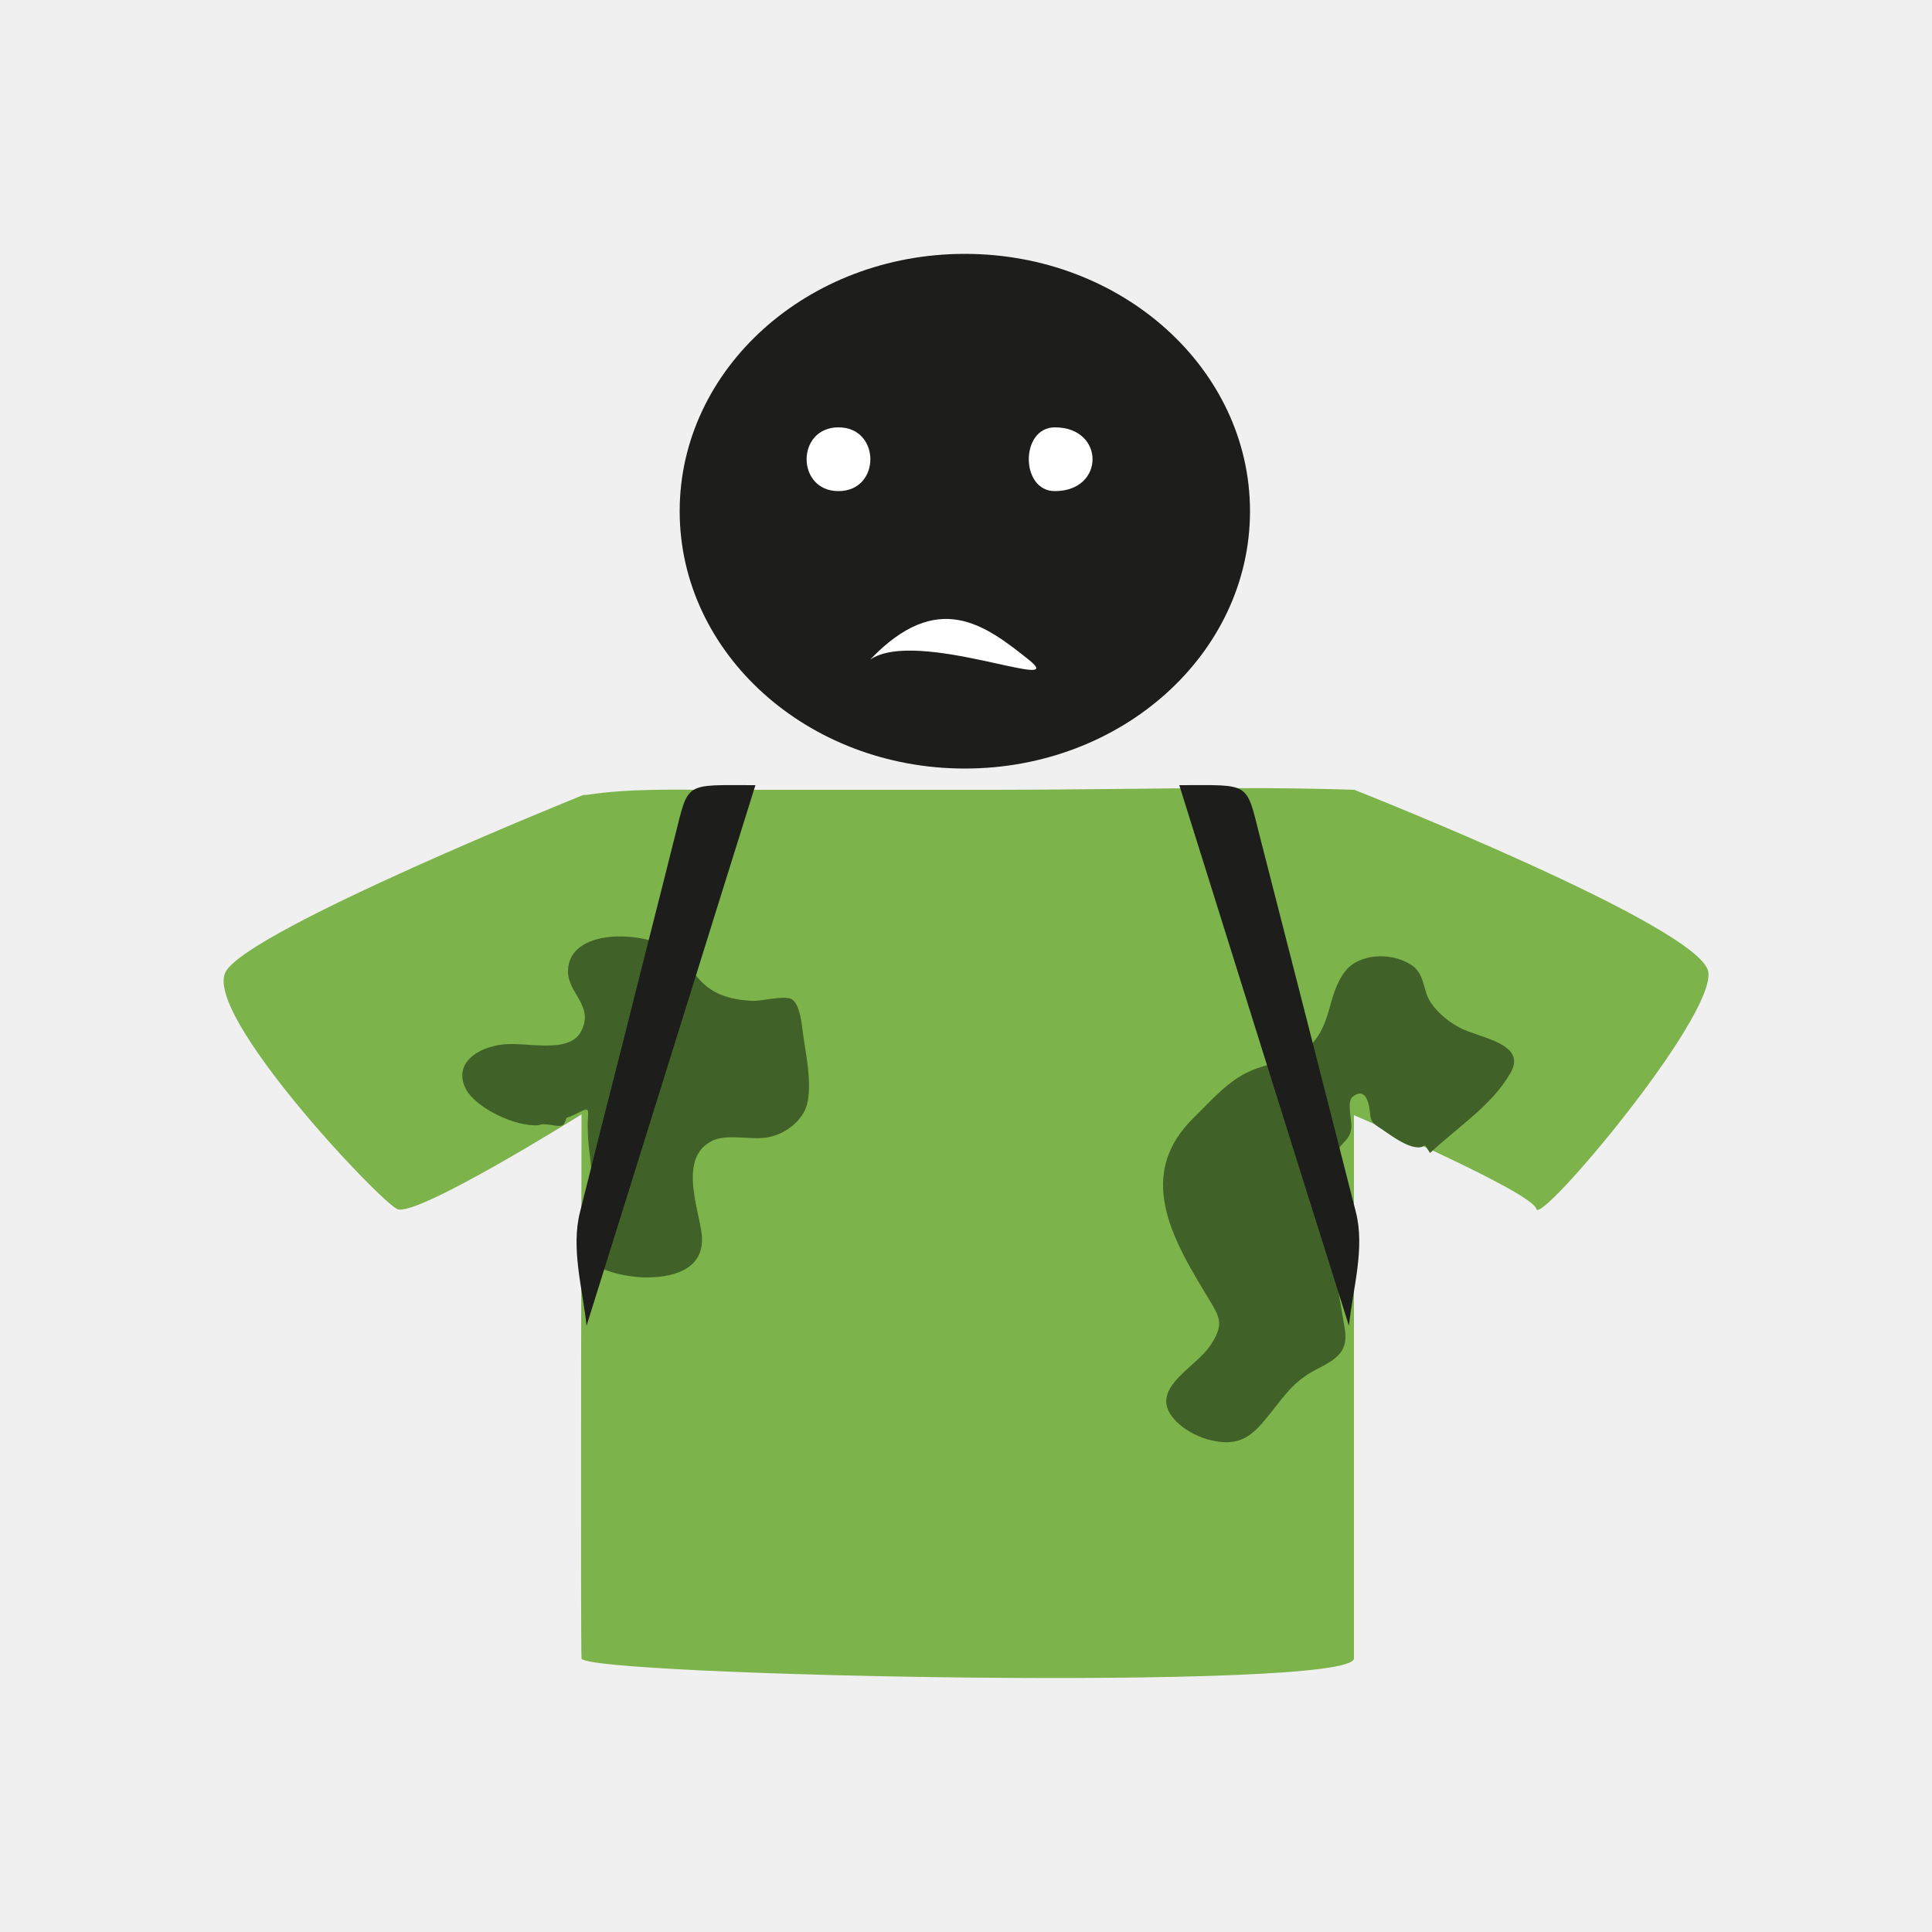
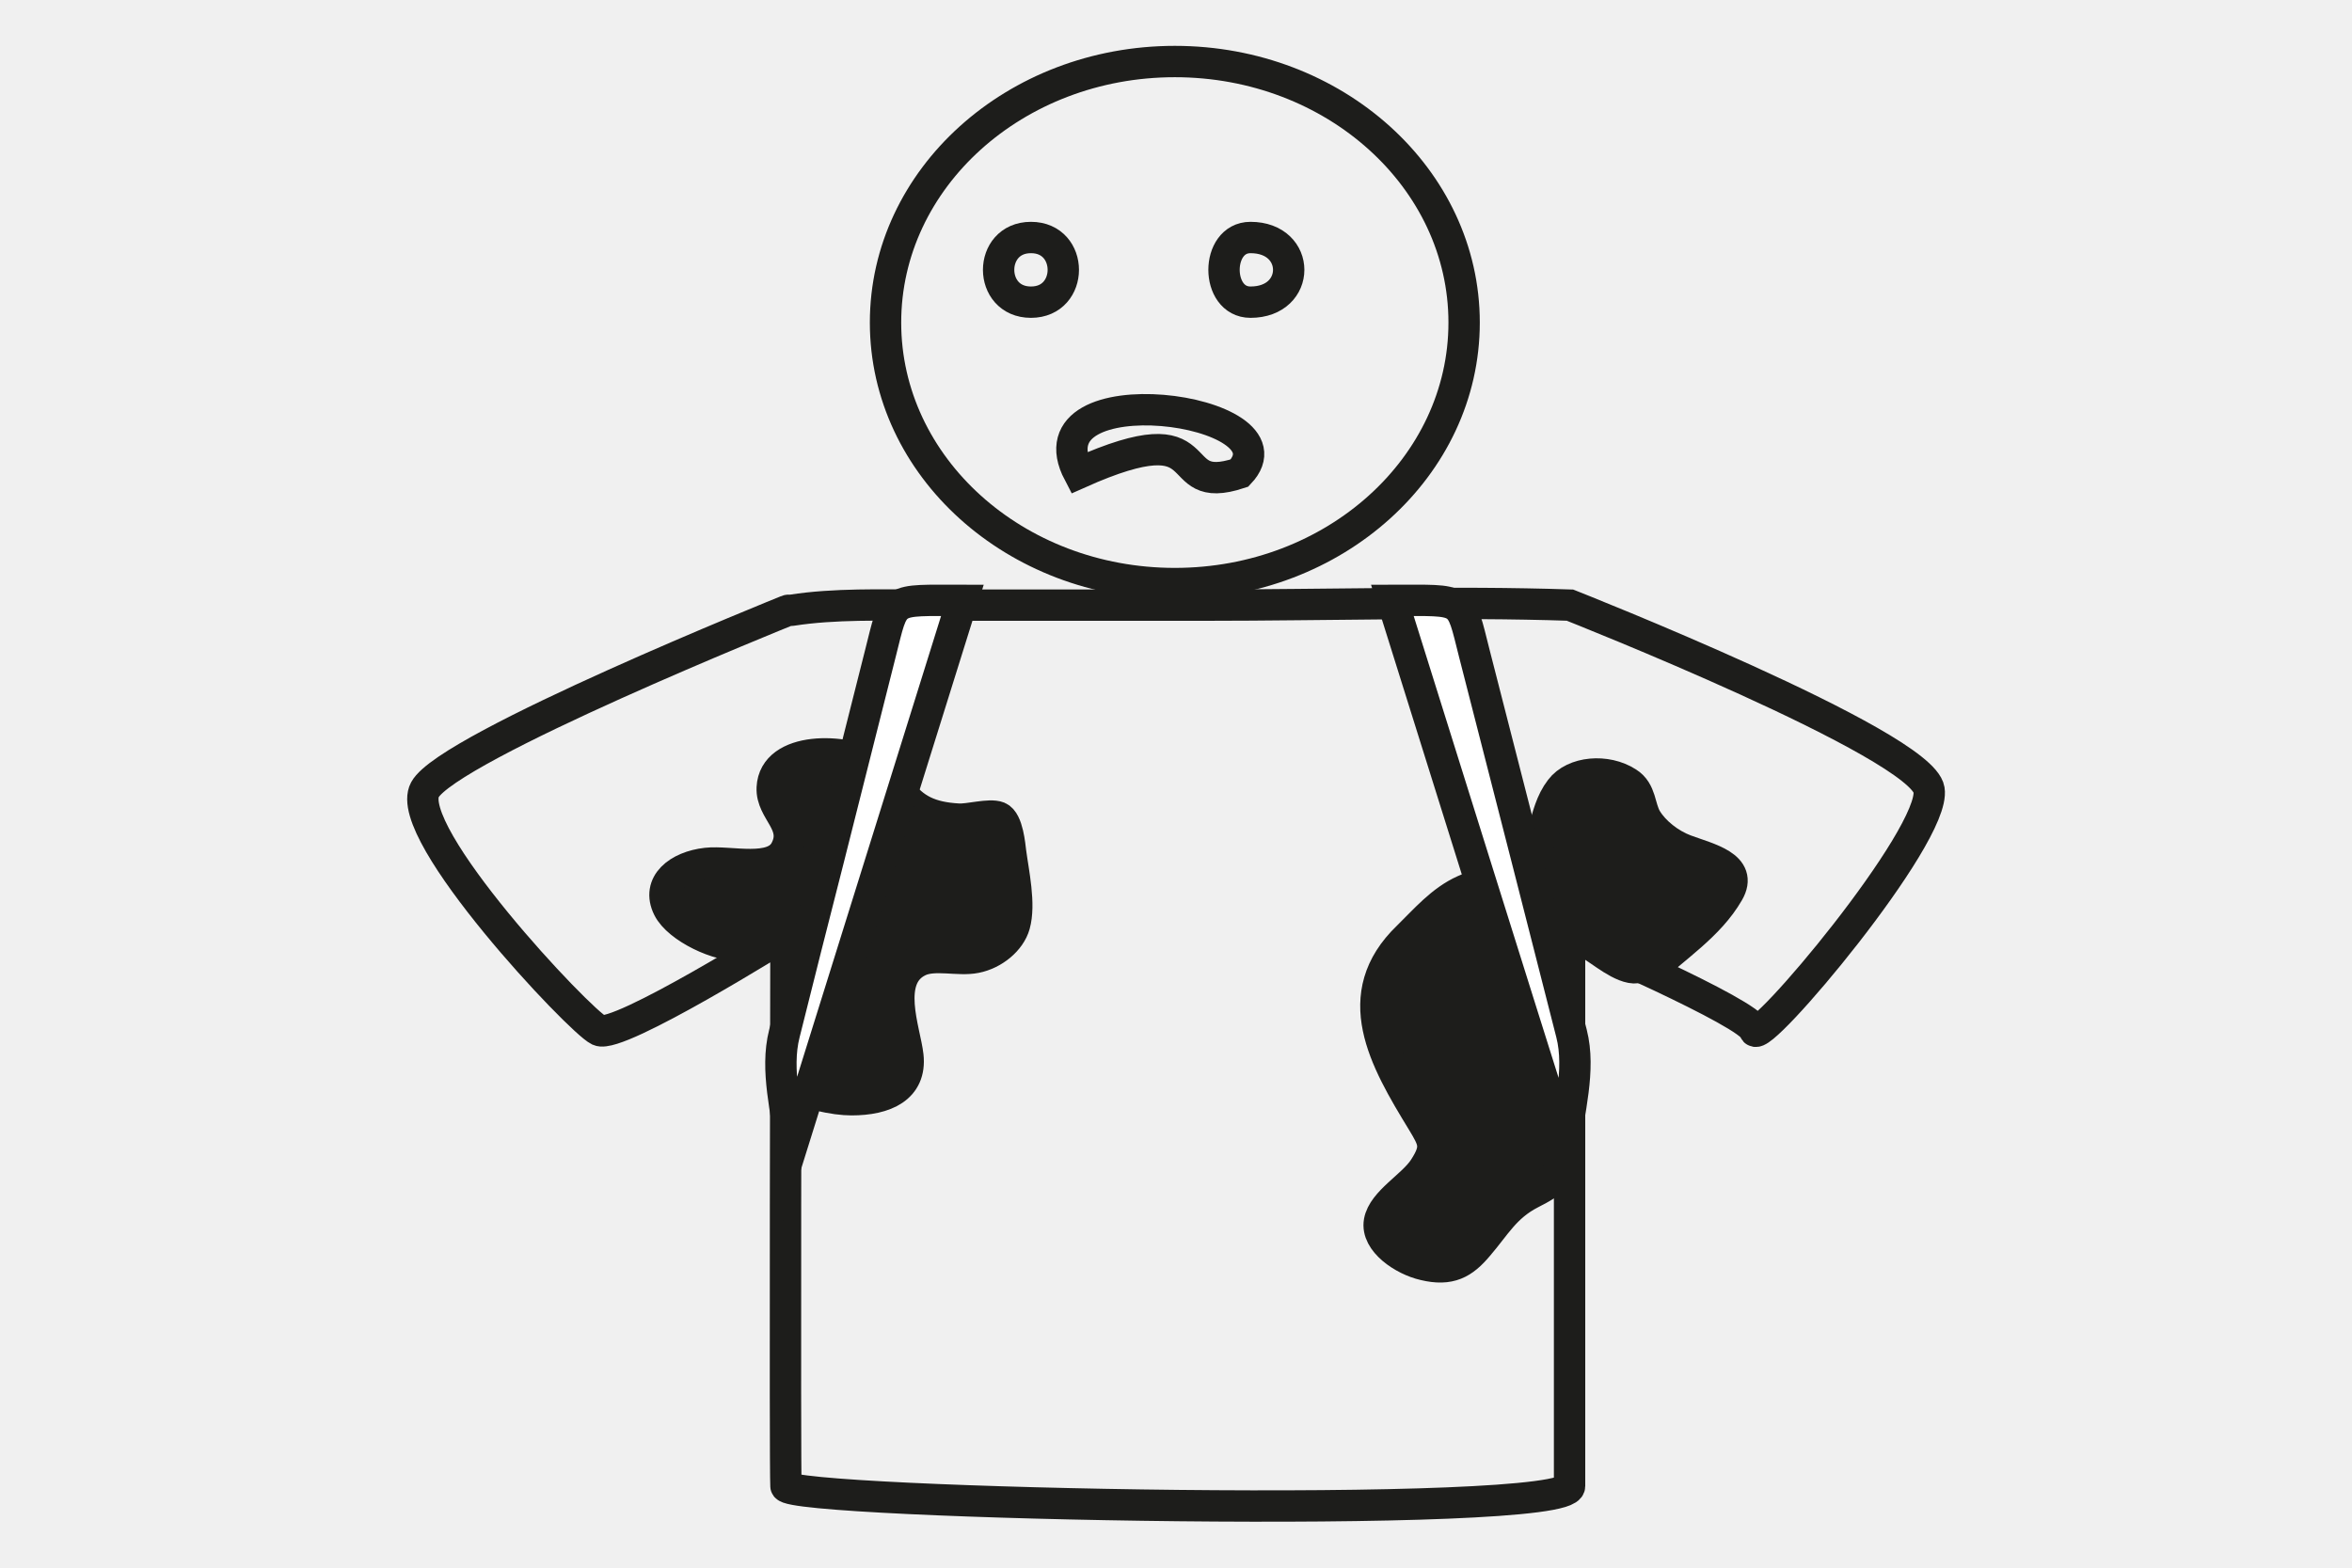
- <svg xmlns="http://www.w3.org/2000/svg" version="1.1" id="Ebene_1" x="0px" y="0px" viewBox="0 0 500 500" enable-background="new 0 0 500 500" xml:space="preserve">
+ <svg xmlns="http://www.w3.org/2000/svg" version="1.1" id="Ebene_1" x="0px" y="0px" viewBox="0 0 600 400" enable-background="new 0 0 600 400" xml:space="preserve">
  <g id="Ebene_1_1_">
</g>
  <g id="Ebene_3">
</g>
  <g id="Ebene_4">
</g>
  <g>
-     <path fill="#7CB34B" d="M442.1,251.5c-1.9-11.7-91.6-47.1-91.6-47.1c-29.5-1-62.4,0-92.8,0c-24.2,0-48.3,0-72.5,0   c-9.9,0-22.4-0.4-33.2,1.3c-0.4,0.1-0.8-0.1-1.2,0.1c0,0-86.5,34.8-92.4,45.7s39.5,59.1,44.4,61.4c4.9,2.3,47.7-24.5,47.7-24.5   s-0.3,136.3,0,140.8s199.9,8.7,199.9,0s0-140.6,0-140.6s46.4,20,47.2,24.3C398.5,317.2,444,263.2,442.1,251.5z" />
+     <path fill="none" stroke="#1D1D1B" stroke-width="8" stroke-miterlimit="10" d="M492.1,201.5c-1.9-11.7-91.6-47.1-91.6-47.1   c-29.5-1-62.4,0-92.8,0c-24.2,0-48.3,0-72.5,0c-9.9,0-22.4-0.4-33.2,1.3c-0.4,0.1-0.8-0.1-1.2,0.1c0,0-86.5,34.8-92.4,45.7   c-5.9,10.9,39.5,59.1,44.4,61.4s47.7-24.5,47.7-24.5s-0.3,136.3,0,140.8s199.9,8.7,199.9,0s0-140.6,0-140.6s46.4,20,47.2,24.3   C448.5,267.2,494,213.2,492.1,201.5z" />
    <g>
-       <g>
-         <path fill="#406127" d="M370.1,298.4c7.2-6.8,15.9-12.2,20.8-20.7c3.9-6.7-5.1-8.6-11-10.8c-4-1.5-7.9-4.6-9.9-7.9     c-1.8-3-1.3-7.1-4.8-9.3c-5.4-3.5-13.7-2.8-17.1,1.7c-4.9,6.4-3.1,14.5-10.2,20.2c-4.1,3.3-9.5,3.4-14.4,5.6     c-5.8,2.6-10,7.6-14.3,11.8c-15.5,14.9-6,31.4,3.6,47.1c3,5,4,6.6,0.5,12c-2.9,4.5-10.5,8.5-11.4,13.6c-0.9,5.1,6.1,9.8,11.4,11     c6.6,1.6,10-0.4,13.7-4.8c4.5-5.2,6.9-10,13.5-13.4c5.7-2.9,8.5-4.8,7.5-10.8c-0.7-4-1.4-8-2-12.1c-0.8-5.4-1.4-10.1-1.4-15.6     c0-5.3-1.3-13.8,1.7-18.5c1.4-2.2,3-2.6,3.4-5.4c0.3-1.7-1.3-7,0.4-8.3c3.5-2.7,4.2,2.2,4.4,3.7c0.3,2.7,0.3,2.9,2.9,4.6     c2.2,1.4,8.5,6.5,11.4,4.3" />
-       </g>
-       <g>
-         <path fill="#406127" d="M139.4,291.2c-6,0.5-16.4-4.5-18.9-9.5c-3.1-6.2,2.6-10.6,9.7-11.4c6.1-0.7,17.1,2.6,20.2-3.4     c3.5-6.7-3.7-9.9-3.4-15.9c0.5-10.6,18.7-10.2,26.4-5.5c2.6,1.6,4.3,3.7,6,6c3.6,5.1,8,7.1,15,7.5c2.7,0.2,8-1.4,10.3-0.5     c2.4,1,2.9,7.4,3.1,8.9c0.7,5.3,2.5,13.3,1,18.6c-1.1,3.9-5.3,7.4-9.9,8.3c-4.4,0.9-10.5-1-14.5,0.9c-9,4.3-3.5,17.8-2.8,24.2     c0.9,8.2-5.8,11.2-14.4,11.2c-4,0-12.7-1.4-14.8-5c-1.6-2.7,0.8-6.8,2.2-9.2c2.5-4.2-1.2-9.1-1.6-14c-0.4-4.9-0.8-5.4-0.9-10.5     c-0.1-4.5,1.1-5.8-2.5-3.9c-4,2.1-2.4,0.3-3.6,2.8C145.2,292.3,141.4,290.3,139.4,291.2" />
-       </g>
+       <path fill="#1D1D1B" stroke="#1D1D1B" stroke-width="8" stroke-miterlimit="10" d="M420.1,248.4c7.2-6.8,15.9-12.2,20.8-20.7    c3.9-6.7-5.1-8.6-11-10.8c-4-1.5-7.9-4.6-9.9-7.9c-1.8-3-1.3-7.1-4.8-9.3c-5.4-3.5-13.7-2.8-17.1,1.7c-4.9,6.4-3.1,14.5-10.2,20.2    c-4.1,3.3-9.5,3.4-14.4,5.6c-5.8,2.6-10,7.6-14.3,11.8c-15.5,14.9-6,31.4,3.6,47.1c3,5,4,6.6,0.5,12c-2.9,4.5-10.5,8.5-11.4,13.6    c-0.9,5.1,6.1,9.8,11.4,11c6.6,1.6,10-0.4,13.7-4.8c4.5-5.2,6.9-10,13.5-13.4c5.7-2.9,8.5-4.8,7.5-10.8c-0.7-4-1.4-8-2-12.1    c-0.8-5.4-1.4-10.1-1.4-15.6c0-5.3-1.3-13.8,1.7-18.5c1.4-2.2,3-2.6,3.4-5.4c0.3-1.7-1.3-7,0.4-8.3c3.5-2.7,4.2,2.2,4.4,3.7    c0.3,2.7,0.3,2.9,2.9,4.6c2.2,1.4,8.5,6.5,11.4,4.3" />
+       <path fill="#1D1D1B" stroke="#1D1D1B" stroke-width="8" stroke-miterlimit="10" d="M189.4,241.2c-6,0.5-16.4-4.5-18.9-9.5    c-3.1-6.2,2.6-10.6,9.7-11.4c6.1-0.7,17.1,2.6,20.2-3.4c3.5-6.7-3.7-9.9-3.4-15.9c0.5-10.6,18.7-10.2,26.4-5.5    c2.6,1.6,4.3,3.7,6,6c3.6,5.1,8,7.1,15,7.5c2.7,0.2,8-1.4,10.3-0.5c2.4,1,2.9,7.4,3.1,8.9c0.7,5.3,2.5,13.3,1,18.6    c-1.1,3.9-5.3,7.4-9.9,8.3c-4.4,0.9-10.5-1-14.5,0.9c-9,4.3-3.5,17.8-2.8,24.2c0.9,8.2-5.8,11.2-14.4,11.2c-4,0-12.7-1.4-14.8-5    c-1.6-2.7,0.8-6.8,2.2-9.2c2.5-4.2-1.2-9.1-1.6-14c-0.4-4.9-0.8-5.4-0.9-10.5c-0.1-4.5,1.1-5.8-2.5-3.9c-4,2.1-2.4,0.3-3.6,2.8    C195.2,242.3,191.4,240.3,189.4,241.2" />
    </g>
    <g>
-       <path fill="#1D1D1B" d="M151.8,343.1c-1-9.5-4.1-20-1.7-29.4c3.7-14.8,7.4-29.5,11.2-44.3c4.4-17.6,8.9-35.1,13.3-52.7    c3.7-14.6,2.2-13.5,20.9-13.5C180.9,249.8,166.4,296.5,151.8,343.1z" />
-       <path fill="#1D1D1B" d="M349.1,343.1c1-9.5,4.2-20,1.8-29.4c-3.8-14.8-7.5-29.5-11.3-44.3c-4.5-17.6-9-35.1-13.5-52.7    c-3.7-14.6-2.3-13.5-20.9-13.5C319.8,249.8,334.4,296.5,349.1,343.1z" />
+       <path fill="#FFFFFF" stroke="#1D1D1B" stroke-width="8" stroke-miterlimit="10" d="M201.8,293.1c-1-9.5-4.1-20-1.7-29.4    c3.7-14.8,7.4-29.5,11.2-44.3c4.4-17.6,8.9-35.1,13.3-52.7c3.7-14.6,2.2-13.5,20.9-13.5C230.9,199.8,216.4,246.5,201.8,293.1z" />
+       <path fill="#FFFFFF" stroke="#1D1D1B" stroke-width="8" stroke-miterlimit="10" d="M399.1,293.1c1-9.5,4.2-20,1.8-29.4    c-3.8-14.8-7.5-29.5-11.3-44.3c-4.5-17.6-9-35.1-13.5-52.7c-3.7-14.6-2.3-13.5-20.9-13.5C369.8,199.8,384.4,246.5,399.1,293.1z" />
    </g>
    <g>
-       <ellipse fill="#1D1D1B" cx="249.7" cy="132.3" rx="73.8" ry="66.6" />
+       <ellipse fill="none" stroke="#1D1D1B" stroke-width="8" stroke-miterlimit="10" cx="299.7" cy="82.3" rx="73.8" ry="66.6" />
      <g>
        <g>
-           <path fill="#FFFFFF" d="M217,110.6c-11,0-11,16.5,0,16.5S228,110.6,217,110.6z" />
-           <path fill="#FFFFFF" d="M273,110.6c-9,0-9,16.5,0,16.5C286,127.1,286,110.6,273,110.6z" />
+           <path fill="none" stroke="#1D1D1B" stroke-width="8" stroke-miterlimit="10" d="M263,60.6c-11,0-11,16.5,0,16.5      S274,60.6,263,60.6z" />
+           <path fill="none" stroke="#1D1D1B" stroke-width="8" stroke-miterlimit="10" d="M319,60.6c-9,0-9,16.5,0,16.5      C332,77.1,332,60.6,319,60.6z" />
        </g>
-         <path fill="#FFFFFF" d="M225.2,170.7c17.5-18.3,29.7-9,41,0C277.5,179.7,237.3,162.4,225.2,170.7z" />
+         <path fill="none" stroke="#1D1D1B" stroke-width="8" stroke-miterlimit="10" d="M275.2,120.7c-13.6-25.9,56.8-16.7,41,0     C296.9,127.1,311.4,104.5,275.2,120.7z" />
      </g>
    </g>
  </g>
</svg>
